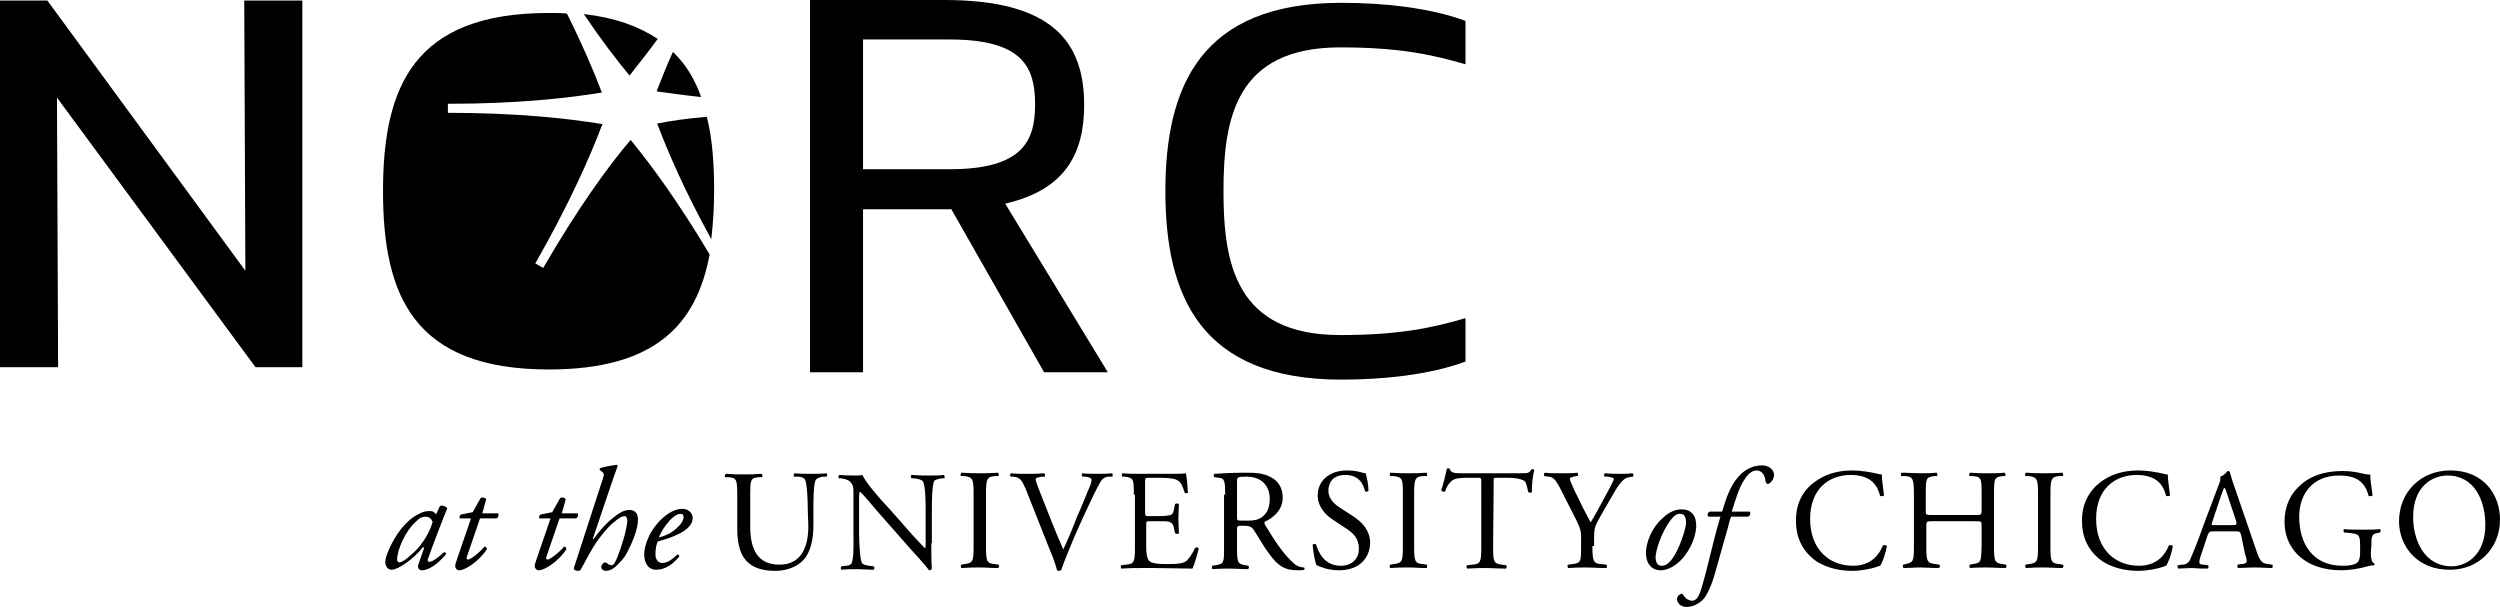
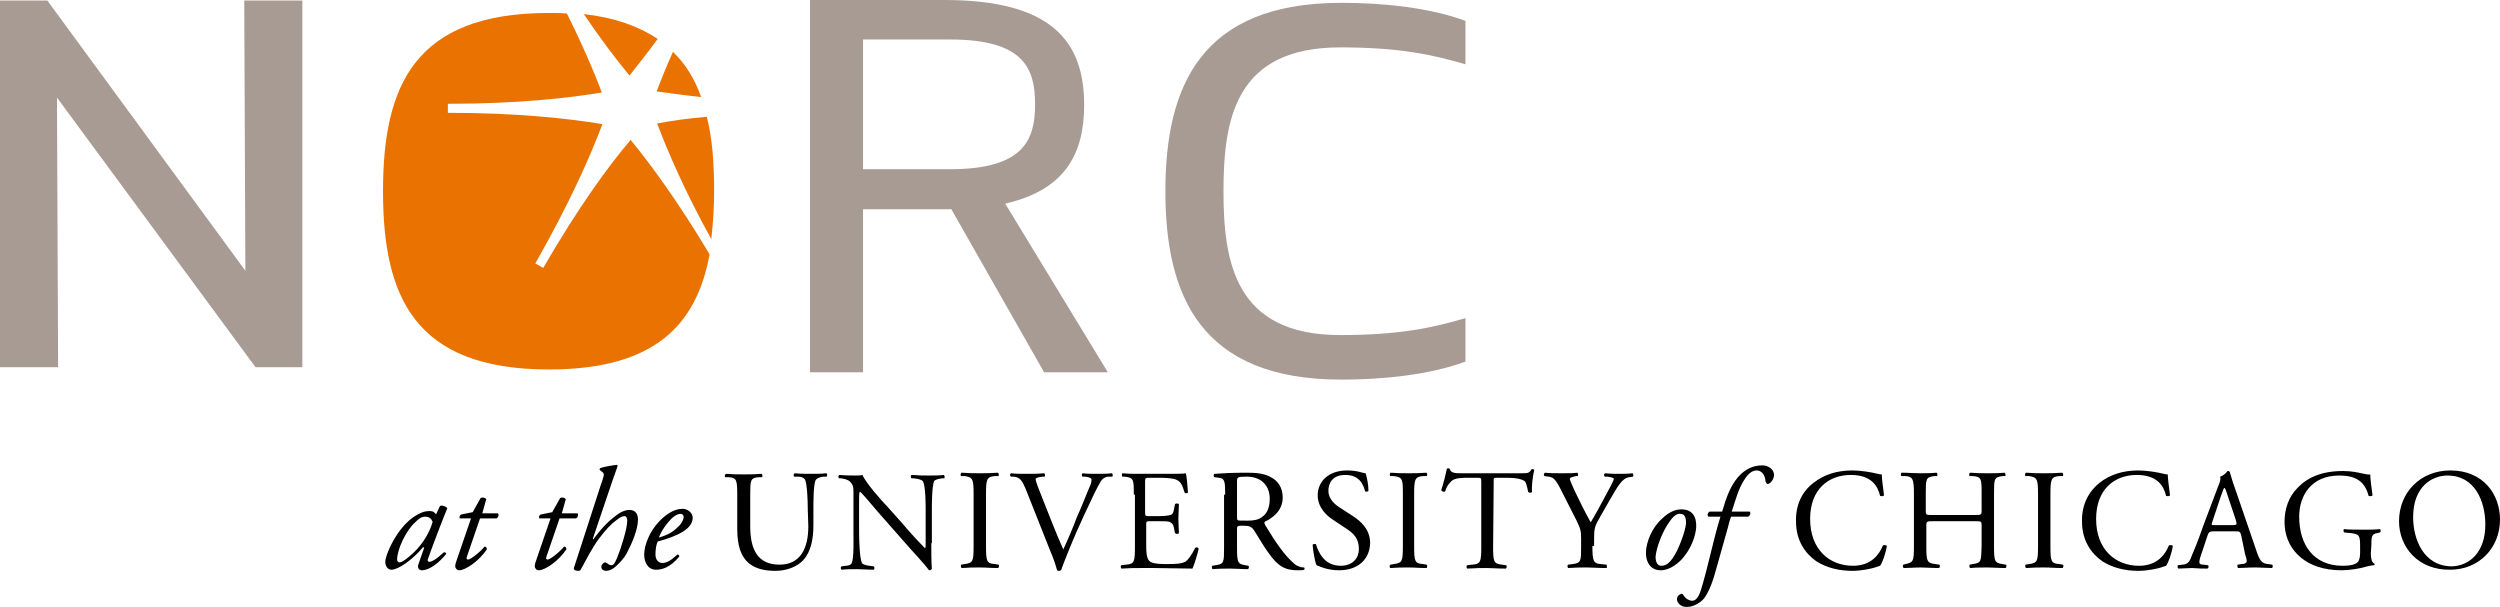
<svg xmlns="http://www.w3.org/2000/svg" id="color-logo" viewBox="0 0 443.2 107.5">
-   <style> .tagline{fill: #000;}</style>
+   <style>.tagline{fill: #000;}.nrc{fill: #a79b94;}.star{fill: #e97200;}</style>
  <path class="nrc" d="M237.8.5c7.2 0 15.5.8 22 3.2v7.7c-5.8-1.7-11.7-3-22.2-3-18.6 0-20.7 12.7-20.7 25.5 0 12.7 2.1 25.5 20.7 25.5 10.5 0 16.4-1.3 22.2-3v7.7c-6.5 2.4-14.8 3.2-22 3.2-25 0-31.2-14.9-31.2-33.4S212.8.5 237.8.5M45.3 65.1L10.1 17.3l.2 47.8H0V.1h8.4L43.5 48 43.3.1h10.3v65h-8.3z" />
  <path class="tagline" d="M73.6 92.6c-1.6 1.4-3.2 4.8-3.2 6.6 0 .3.2.5.4.5.3 0 1-.3 2.5-1.7 1.9-1.8 3-4 3.4-5.5-.2-.5-.6-.9-1.3-.9-.7 0-1.1.3-1.8 1m4.4-2.9c.4-.2 1.1.1 1.3.4-.4.9-2.6 6.6-3.4 8.9-.2.4 0 .6.2.6.4 0 1.2-.4 2.6-1.7.2 0 .4.1.4.3-1.1 1.4-2.9 2.9-4.3 2.9-.6 0-.7-.5-.7-.7s.1-.4.3-1l.8-2.3-.2-.1c-1.8 2.2-4.4 4-5.6 4-.7 0-1.1-.7-1.1-1.4 0-.6.6-2.6 2.2-5 1.2-1.7 2.3-2.7 3.4-3.3 1-.6 1.6-.7 2.3-.7.3 0 .5.1.6.1.1.1.4.3.5.5l.7-1.5zm7.1 2.2l-2.3 6.7c-.2.5 0 .6.2.6.4 0 2.1-1.3 2.9-2.3.3 0 .4.2.4.5-1.4 2.1-3.8 3.7-4.9 3.7-.4 0-.7-.4-.7-.7 0-.3.1-.7.4-1.5l2.4-7h-2c-.1-.3 0-.6.3-.7l2-.4 1.4-2.5c.3-.2.8-.1 1 .2l-.7 2.5h2.8c.2.3 0 .8-.3.9h-2.9zm14.1 0l-2.3 6.7c-.2.5 0 .6.2.6.4 0 2.1-1.3 2.9-2.3.3 0 .4.2.4.5-1.4 2.1-3.8 3.7-4.9 3.7-.4 0-.7-.4-.7-.7 0-.3.1-.7.4-1.5l2.4-7h-2c-.1-.3 0-.6.3-.7l2-.4 1.4-2.5c.3-.2.8-.1 1 .2l-.7 2.5h2.8c.2.3 0 .8-.3.9h-2.9zm7.3-5.9c.6-1.7.7-2 .3-2.3l-.5-.4c0-.1 0-.2.1-.3.4-.2 2.1-.5 3-.6l.1.2c-.5 1.4-1.3 3.7-1.8 5.2l-2.6 7.7.1.1c1.8-2.5 3.1-3.5 4-4.2s1.7-1 2.4-1c1.1 0 1.5.8 1.5 1.7 0 1.8-1.1 4.3-2 6-.5.9-1 1.4-1.7 2.1-.8.8-1.5 1-1.9 1-.8 0-.9-.5-.9-.7 0-.4.4-.8.7-.8.1 0 .2.1.4.2.2.2.5.3.7.3.4 0 .6-.4 1-1.3.7-1.7 1.8-5.2 1.8-6.6 0-.5-.2-.8-.5-.8-.4 0-.9.3-1.4.7-1.1.8-1.9 1.7-3.2 3.4-1.1 1.5-2.4 4-3.1 5.3-.1.2-.2.3-.5.3s-1-.1-.7-.7l4.7-14.5zm12.2 6.3c-1 1.1-1.6 2.2-1.9 3 1.7-.5 2.5-1 3.4-1.9.8-.7 1-1.5 1-1.7 0-.3-.1-.6-.6-.6-.3 0-1 .2-1.9 1.2m4.1-.5c0 1.9-2.5 3.2-6.2 4.2-.2.4-.4 1.2-.4 2.3 0 .9.5 1.5 1.2 1.5.9 0 1.6-.5 2.7-1.5.2 0 .4.2.3.4-1.6 1.9-3 2.3-4.1 2.3-1.5 0-2.1-1.4-2.1-2.7 0-1.6 1-4.7 3.8-6.9 1.3-1 2.3-1.2 3.1-1.2 1.1.1 1.7.9 1.7 1.6m20.4-1.5c0-1.6-.1-4.5-.5-5.3-.2-.3-.6-.5-1.3-.5h-.6c-.2-.2-.1-.5.1-.6 1 .1 1.9.1 2.9.1 1.1 0 1.8 0 2.7-.1.2.1.2.5 0 .6h-.6c-.6.1-1.1.3-1.3.6-.4.8-.4 3.8-.4 5.2v2.9c0 2.2-.4 4.6-1.8 6.1-1.1 1.2-3 1.9-4.9 1.9-1.8 0-3.5-.3-4.8-1.4s-2-3-2-6v-6c0-2.7-.1-3.1-1.5-3.2h-.6c-.2-.1-.1-.5.1-.6 1.3.1 2.1.1 3.2.1 1 0 1.9 0 3.1-.1.2.1.2.5.1.6h-.6c-1.5.1-1.5.6-1.5 3.2v5.5c0 4.1 1.3 6.8 5.2 6.8 3.7 0 5.1-2.9 5.1-6.8l-.1-3zm21.9 6c0 .8 0 3.8.1 4.5-.1.2-.2.3-.5.3-.3-.4-1-1.3-3.3-3.8l-5.9-6.7c-.7-.8-2.4-2.9-3-3.4h-.1c-.1.3-.1.9-.1 1.7v5.6c0 1.2.1 4.5.5 5.3.2.3.7.4 1.3.5l.8.1c.2.2.1.5 0 .6-1.1 0-2-.1-3-.1-1.1 0-1.8 0-2.7.1-.2-.1-.2-.5 0-.6l.7-.1c.6 0 1-.2 1.1-.5.4-.9.3-4 .3-5.2v-7.4c0-.7 0-1.2-.6-1.8-.4-.4-1-.5-1.6-.6h-.4c-.1-.2-.1-.5.1-.6 1.1.1 2.4.1 2.9.1.4 0 .8 0 1.2-.1.5 1.3 3.5 4.7 4.4 5.6l2.5 2.8c1.7 2 3 3.4 4.2 4.6.1-.1.1-.5.1-1.1v-5.5c0-1.2 0-4.5-.5-5.3-.2-.2-.6-.4-1.6-.5h-.4c-.2-.2-.2-.6.1-.6 1.2.1 2 .1 3 .1 1.1 0 1.8 0 2.6-.1.2.1.2.5.1.6h-.4c-.8.1-1.3.3-1.4.5-.4.9-.4 4.1-.4 5.2v5.8h-.1zm7.5-8.6c0-2.7-.1-3.1-1.6-3.3h-.6c-.2-.1-.1-.6.1-.6 1.3.1 2.1.1 3.2.1 1 0 1.9 0 3.2-.1.2.1.2.5.1.6h-.6c-1.5.1-1.6.6-1.6 3.3v9.1c0 2.7.1 3.1 1.6 3.2l.6.1c.2.1.1.6-.1.6-1.3 0-2.1-.1-3.2-.1s-1.9 0-3.2.1c-.2-.1-.2-.5-.1-.6l.6-.1c1.5-.2 1.6-.5 1.6-3.2v-9.1zm9.2-1.1c-.6-1.4-1-2-2.1-2.1h-.5c-.2-.2-.2-.5.1-.6.7.1 1.6.1 2.7.1s2 0 3.1-.1c.2.1.2.5.1.6h-.4c-1 .1-1.2.3-1.2.5 0 .3.5 1.6 1.3 3.6 1.2 3 2.3 5.9 3.6 8.8.8-1.7 1.9-4.3 2.4-5.7.8-1.7 1.9-4.6 2.4-5.7.2-.5.2-.8.2-1s-.3-.4-1.1-.5h-.5c-.2-.2-.1-.5 0-.6.7.1 1.7.1 2.7.1.8 0 1.6 0 2.5-.1.2.1.2.5.1.6h-.8c-.6.1-1 .4-1.3.9-.7 1.2-1.7 3.3-2.9 5.9l-1.4 3.1c-1 2.3-2.2 5.3-2.7 6.7-.1 0-.2.1-.3.1s-.3 0-.4-.1c-.3-1.1-.7-2.3-1.2-3.4l-4.4-11.1zm19.2 1.1c0-2.7 0-3-1.6-3.2h-.4c-.2-.1-.1-.6 0-.6 1.1.1 2 .1 3 .1h4.8c1.6 0 3.1 0 3.4-.1.2.4.3 2.3.4 3.4-.1.2-.5.2-.6 0-.4-1.2-.6-2.1-1.9-2.4-.5-.1-1.4-.2-2.5-.2h-1.8c-.8 0-.8 0-.8 1v5.1c0 .7.1.7.8.7h1.5c1.1 0 1.9-.1 2.2-.2s.5-.3.6-.9l.2-1c.1-.2.6-.2.7 0 0 .6-.1 1.6-.1 2.6 0 .9.1 1.9.1 2.5-.1.2-.5.2-.7 0l-.2-1c-.1-.5-.3-.8-.8-1-.4-.1-1-.1-2-.1H204c-.8 0-.8 0-.8.7v3.6c0 1.4.1 2.2.5 2.7.3.3.8.6 3.1.6 2 0 2.7-.1 3.3-.4.5-.3 1.1-1.1 1.8-2.5.2-.1.5-.1.6.2-.2.9-.8 2.9-1.1 3.5-2.3 0-4.6-.1-6.8-.1h-2.3c-1.1 0-2 0-3.5.1-.1-.1-.2-.5 0-.6l.8-.1c1.5-.1 1.6-.5 1.6-3.2v-9.2h-.2zm18.3 3.7c0 .5 0 .7.1.8.1.1.5.1 1.8.1.9 0 1.9-.1 2.6-.7.7-.5 1.3-1.4 1.3-3.2 0-2-1.2-3.9-4.1-3.9-1.6 0-1.7.1-1.7.8v6.1zm-2.1-3.7c0-2.4-.1-2.9-1.1-3l-.8-.1c-.2-.1-.2-.5 0-.6 1.4-.1 3.2-.2 5.7-.2 1.6 0 3.1.1 4.3.8 1.2.6 2.1 1.8 2.1 3.6 0 2.4-1.9 3.7-3.2 4.3-.1.2 0 .4.1.6 2 3.3 3.4 5.3 5.1 6.8.4.4 1.1.7 1.8.7.1.1.1.3 0 .4-.2.1-.6.1-1.1.1-2.2 0-3.5-.6-5.3-3.2-.7-.9-1.7-2.7-2.5-3.9-.4-.6-.8-.8-1.8-.8-1.1 0-1.2 0-1.2.6V97c0 2.7.1 3 1.5 3.2l.5.1c.2.1.1.6-.1.6-1.1 0-2-.1-3-.1-1.1 0-2 0-3.2.1-.2-.1-.2-.5-.1-.6l.6-.1c1.5-.2 1.5-.5 1.5-3.2v-9.3h.2zm20.2 13.4c-2.1 0-3.5-.7-4-.9-.3-.6-.6-2.4-.7-3.6.1-.2.5-.2.6-.1.4 1.3 1.4 3.8 4.4 3.8 2.1 0 3.2-1.4 3.2-2.9 0-1.1-.2-2.4-2.1-3.6l-2.4-1.6c-1.3-.8-2.8-2.3-2.8-4.4 0-2.4 1.9-4.4 5.2-4.4.8 0 1.7.1 2.4.3.3.1.7.2.9.2.2.6.5 2 .5 3.1-.1.2-.5.2-.6.1-.3-1.2-1-2.9-3.5-2.9s-3 1.7-3 2.8c0 1.5 1.2 2.5 2.2 3.1l2 1.3c1.6 1 3.2 2.5 3.2 4.9-.1 2.9-2.2 4.8-5.5 4.8m11.3-13.4c0-2.7 0-3.1-1.6-3.3h-.6c-.2-.1-.1-.6 0-.6 1.3.1 2.1.1 3.2.1 1 0 1.9 0 3.2-.1.1.1.2.5 0 .6h-.6c-1.5.1-1.6.6-1.6 3.3v9.1c0 2.7.1 3.1 1.6 3.2l.6.1c.2.1.1.6 0 .6-1.3 0-2.1-.1-3.2-.1s-1.9 0-3.2.1c-.2-.1-.2-.5 0-.6l.6-.1c1.5-.2 1.6-.5 1.6-3.2v-9.1zm16 9.2c0 2.7.1 3 1.5 3.2l.8.1c.2.1.1.6-.1.6-1.5 0-2.3-.1-3.3-.1s-1.9 0-3.5.1c-.1-.1-.2-.5 0-.6l.9-.1c1.5-.1 1.6-.5 1.6-3.2V85.5c0-.8 0-.8-.8-.8h-1.4c-1.1 0-2.5 0-3.1.6s-.9 1.1-1.1 1.8c-.2.2-.6 0-.7-.2.4-1.2.8-2.8 1-3.8.1-.1.4-.1.5 0 .2.8 1 .8 2.2.8h10.3c1.4 0 1.6 0 2-.7.1-.1.4 0 .5.1-.3 1.1-.5 3.1-.4 3.9-.1.2-.5.2-.7 0-.1-.6-.3-1.6-.6-1.9-.6-.4-1.6-.6-3-.6h-1.8c-.8 0-.7 0-.7.9l-.1 11.3zm17.6-.1c0 2.7.2 3.1 1.5 3.2l1 .1c.1.2.1.6 0 .6-1.6 0-2.4-.1-3.5-.1s-2 0-3.3.1c-.1-.1-.2-.5 0-.6l.8-.1c1.5-.2 1.5-.5 1.5-3.2v-1.3c0-1.4-.1-1.7-.8-3.2l-3-5.9c-.9-1.7-1.3-1.8-2-1.9l-.7-.1c-.2-.2-.1-.5.1-.6.8.1 1.7.1 3 .1 1.2 0 2.1 0 2.7-.1.2.1.2.5.1.6h-.3c-.9.2-1.1.3-1.1.5 0 .3.7 1.7.8 2 .9 1.9 1.9 3.9 2.9 5.7.8-1.3 1.6-2.8 2.4-4.3.7-1.3 1.7-3.1 1.7-3.4 0-.2-.5-.3-1.1-.4h-.5c-.2-.2-.2-.5.1-.6.9.1 1.7.1 2.4.1.8 0 1.5 0 2.4-.1.2.1.2.5.1.6l-.7.1c-1.3.2-2.1 1.8-3.4 4l-1.6 2.8c-1.1 1.9-1.2 2.2-1.2 4.1v1.3h-.3zm13.8-4.5c-1.5 2-2.5 5-2.6 6.4 0 .9.3 1.6 1 1.6.6 0 1.2-.2 2-1.3 1.1-1.5 2.3-4.9 2.4-6.2 0-.8-.1-1.7-1-1.7-.4-.1-1.1.2-1.8 1.2m4.6 1.2c-.1 1.4-.8 3.8-2.7 5.8-1.6 1.6-3 1.8-3.6 1.8-1.6 0-2.7-1.2-2.6-3.4.1-1.6 1-4.1 2.8-5.7 1.3-1.3 2.5-1.7 3.5-1.7 1.9 0 2.7 1.3 2.6 3.2m6.2-1.9c-.2.4-.4 1.2-.6 2-.8 2.8-1.6 5.7-2.4 8.5-.7 2.3-1.5 3.7-2 4.2-.3.3-1.4 1.3-2.9 1.3-1.2 0-1.7-.9-1.7-1.3 0-.6.3-.8.5-.9.4-.3.5-.1.7.2.4.6 1 .9 1.5.9s1.1-.4 1.6-2.1c1.3-4.3 2.1-8.6 3.4-12.8h-2.1c-.3-.2-.2-.7.2-.9h2.2c.7-2.3 1.3-4.3 2.8-6.1 1.3-1.5 2.8-2.1 4.3-2.1 1.1 0 2.1.7 2.1 1.7 0 .8-.7 1.6-1.1 1.6-.2 0-.3-.2-.4-.4-.1-1.5-.9-2-1.6-2s-1.4.5-2 1.4c-1.2 1.7-1.7 3.8-2.4 5.9h3.2c.2.3.1.7-.3.9h-3zm14.6-6c1.9-1.5 4.2-2.2 6.9-2.2 1.4 0 3.3.3 4.5.6.3.1.5.1.7.1 0 .6.2 2.2.4 3.7-.1.2-.5.2-.7.1-.4-1.7-1.5-3.7-5.2-3.7-3.9 0-7.2 2.5-7.2 7.8 0 5.4 3.4 8.3 7.6 8.3 3.3 0 4.7-2.1 5.3-3.6.2-.1.6-.1.7.1-.2 1.3-.8 3-1.2 3.5l-.9.3c-.6.2-2.4.6-4 .6-2.3 0-4.5-.5-6.4-1.7-2-1.4-3.6-3.7-3.6-7-.1-3 1.1-5.4 3.1-6.9m21.3 6.8c-1.2 0-1.3 0-1.3.8v3.6c0 2.7.1 3 1.6 3.2l.7.1c.2.1.1.6-.1.6-1.4 0-2.2-.1-3.2-.1-1.1 0-2 .1-3 .1-.2-.1-.2-.5-.1-.6l.4-.1c1.4-.3 1.5-.5 1.5-3.2v-9.2c0-2.7-.2-3.1-1.5-3.2h-.7c-.2-.1-.1-.6 0-.6 1.2 0 2.1.1 3.2.1 1 0 1.9 0 3-.1.2.1.2.5.1.6h-.5c-1.5.2-1.5.5-1.5 3.2v2.9c0 .8 0 .8 1.3.8h7.3c1.2 0 1.3 0 1.3-.8v-2.9c0-2.7 0-3.1-1.6-3.2h-.5c-.2-.1-.1-.6.1-.6 1.2.1 2 .1 3.1.1 1 0 1.9 0 3-.1.1.1.2.5.1.6h-.5c-1.5.2-1.5.5-1.5 3.2v9.2c0 2.7.1 3 1.5 3.2l.6.1c.2.1.1.6-.1.6-1.2 0-2.1-.1-3.1-.1s-2 0-3.1.1c-.2-.1-.2-.5-.1-.6l.5-.1c1.6-.2 1.5-.5 1.6-3.2v-3.6c0-.8 0-.8-1.3-.8h-7.2zm18.5-4.7c0-2.7-.1-3.1-1.6-3.3h-.6c-.2-.1-.1-.6.1-.6 1.3.1 2.1.1 3.2.1 1 0 1.9 0 3.2-.1.2.1.2.5.1.6h-.6c-1.5.1-1.6.6-1.6 3.3v9.1c0 2.7.1 3.1 1.6 3.2l.6.1c.2.1.1.6-.1.6-1.3 0-2.1-.1-3.2-.1s-1.9 0-3.2.1c-.2-.1-.2-.5-.1-.6l.6-.1c1.5-.2 1.6-.5 1.6-3.2v-9.1zm10.9-2.1c1.9-1.5 4.2-2.2 6.9-2.2 1.4 0 3.3.3 4.5.6.3.1.5.1.7.1 0 .6.2 2.2.4 3.7-.1.2-.5.2-.7.1-.4-1.7-1.5-3.7-5.2-3.7-3.9 0-7.2 2.5-7.2 7.8 0 5.4 3.4 8.3 7.6 8.3 3.3 0 4.7-2.1 5.3-3.6.2-.1.6-.1.7.1-.2 1.3-.8 3-1.2 3.5l-.9.3c-.6.2-2.4.6-4 .6-2.3 0-4.5-.5-6.4-1.7-2-1.4-3.6-3.7-3.6-7-.1-3 1.2-5.4 3.1-6.9m20 6.9c-.2.6-.2.6.5.6h3.1c.7 0 .8-.1.6-.8l-1.4-4.2c-.2-.6-.4-1.3-.6-1.6h-.1c-.1.1-.3.7-.6 1.5l-1.5 4.5zm5.1 2.3c-.2-.6-.3-.6-1-.6h-3.9c-.6 0-.8.1-1 .6l-.9 2.7c-.4 1.1-.6 1.8-.6 2.1 0 .3.1.5.7.5l.8.1c.2.1.2.5-.1.6-.7 0-1.5 0-2.7-.1-.8 0-1.8.1-2.4.1-.2-.1-.2-.5-.1-.6l.8-.1c.6 0 1.2-.3 1.5-1.2.5-1.2 1.2-2.8 2.2-5.7l2.6-6.9c.4-.9.5-1.4.4-1.8.6-.2 1-.6 1.3-1 .2 0 .3 0 .4.2.3 1.1.7 2.3 1.1 3.4l3.5 10.2c.7 2.2 1.1 2.6 2.2 2.7l.7.1c.2.1.1.5 0 .6-1 0-1.9-.1-3.1-.1s-2.2.1-2.9.1c-.2-.1-.2-.5-.1-.6l.7-.1c.5 0 .9-.2.9-.5s-.1-.7-.3-1.3l-.7-3.4zm23 3.3c0 1 .2 1.6.6 1.8.1.1.1.2 0 .3-.3 0-.8.1-1.2.2-1.3.4-3.2.7-4.6.7-3 0-5.8-.8-7.8-2.8-1.5-1.5-2.3-3.5-2.3-5.8 0-2.2.7-4.4 2.3-6 1.7-1.8 4.2-3 8.1-3 1.5 0 2.8.3 3.2.4.5.1 1.3.3 1.6.2 0 .8.2 2.2.4 3.7-.1.2-.5.2-.7.1-.7-2.8-2.6-3.6-5.2-3.6-4.9 0-7.1 3.5-7.1 7.3 0 4.9 2.5 8.7 7.7 8.7 1.6 0 2.5-.3 2.8-.8.1-.2.3-.6.3-1.5v-1c0-2.1-.1-2.3-1.7-2.5l-1.1-.1c-.2-.1-.2-.6 0-.6.7.1 2.1.1 3.6.1 1 0 1.9 0 2.7-.1.2.1.2.5 0 .6l-.4.1c-1.1.1-1.1.8-1.1 2.1l-.1 1.5zm20.3-5.1c0-4.2-1.9-8.7-6.7-8.7-2.6 0-6.1 1.8-6.1 7.4 0 3.8 1.8 8.7 6.9 8.7 3-.1 5.9-2.4 5.9-7.4m-15.3-.6c0-5.1 3.8-9 9.1-9 5.9 0 8.8 4.3 8.8 8.7 0 5.2-3.9 8.9-8.8 8.9-5.7.1-9.1-4-9.1-8.6" />
  <path class="star" d="M96.3 47.5l-1.4-.8C101 36 104.6 27.8 106.8 22c-6.1-1-15.1-2-27.4-2v-1.6c12.3 0 21.2-1 27.3-2-1.4-3.7-3.4-8.4-6.2-14-1-.1-2.1-.1-3.2-.1-23.9 0-29.4 13-29.4 31.6s5.5 31.6 29.4 31.6c18.9 0 26.2-8 28.5-20.4-5.6-9.4-10.4-15.9-14-20.3-4 4.7-9.3 12-15.5 22.7zm28-30.3c-1.1-3.1-2.7-5.8-5-8-1.2 2.6-2.1 5-2.9 7 2.3.3 4.9.7 7.9 1m1 3.5c-3.4.3-6.3.7-8.8 1.2 1.9 5 4.8 11.8 9.6 20.5.3-2.7.5-5.5.5-8.5 0-4.9-.3-9.3-1.3-13.2m-8.7-13.8c-3.3-2.2-7.6-3.8-13.1-4.4 3.1 4.6 5.8 8.1 8.1 10.9 1.4-1.8 3.1-3.9 5-6.5" />
  <path class="nrc" d="M153 30h15.4c13.1 0 15.1-5.2 15.1-11.5 0-6.4-2-11.5-15.1-11.5H153v23zm0 36h-9.4V0h23.8c18.9 0 24.8 7.2 24.8 18.6 0 8.8-3.5 15.1-14 17.5L196.4 66h-11.3l-16.5-29c1.1.1-.1.1-1.2.1H153V66z" />
</svg>
